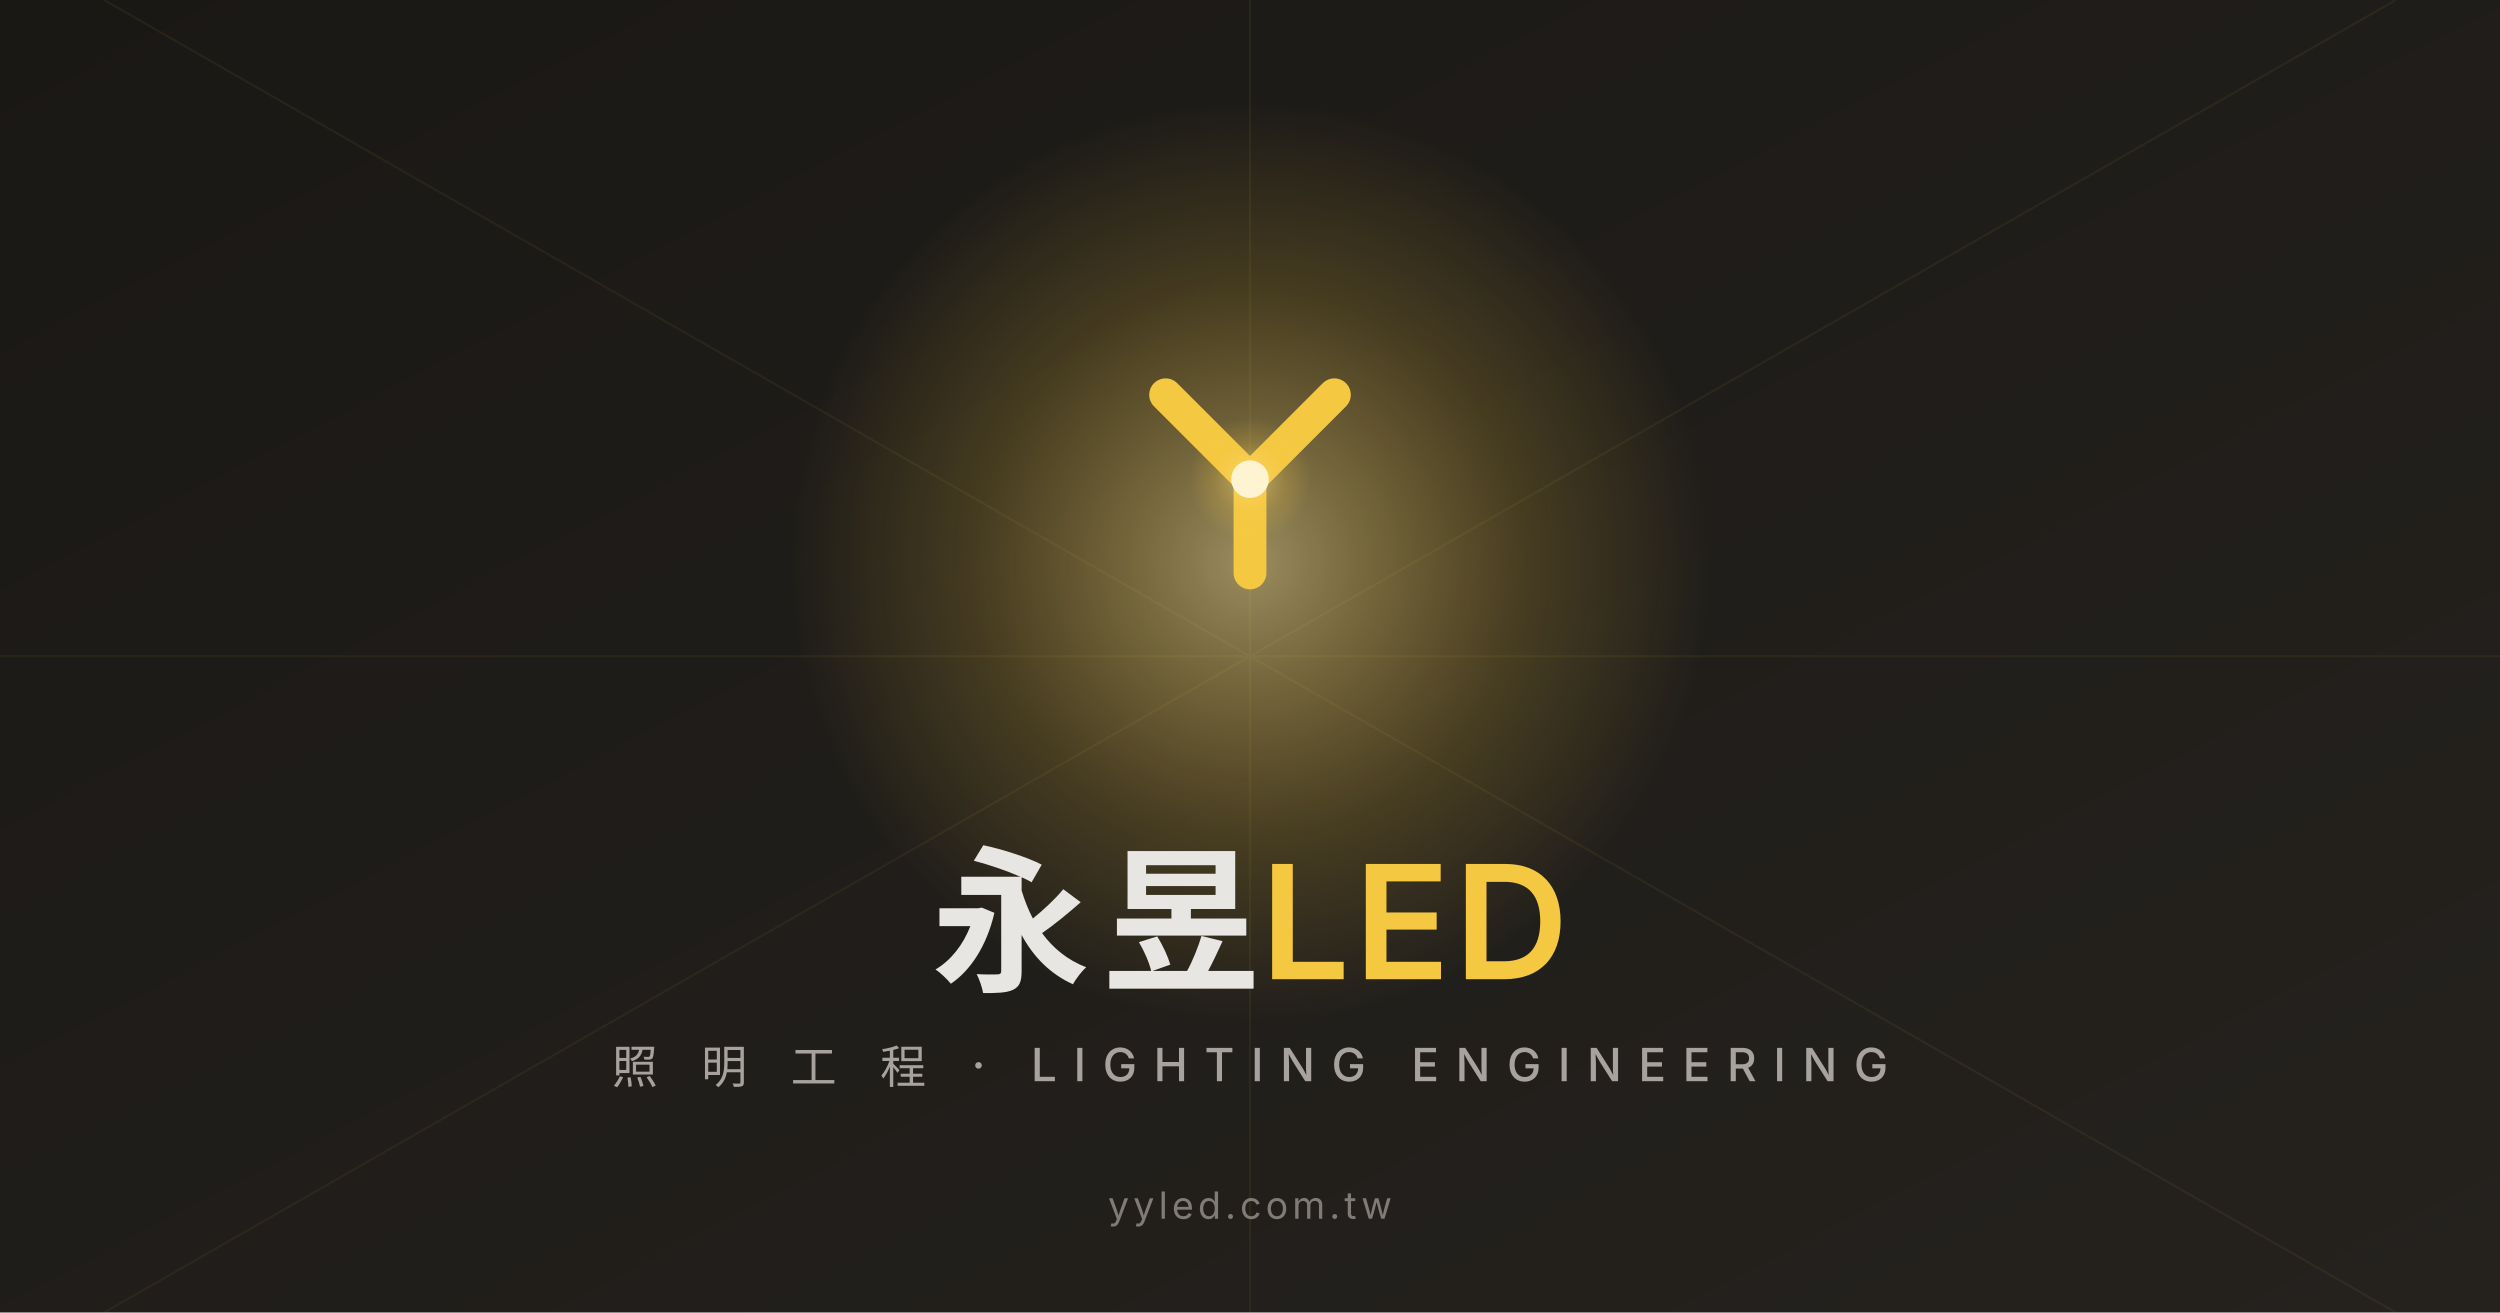
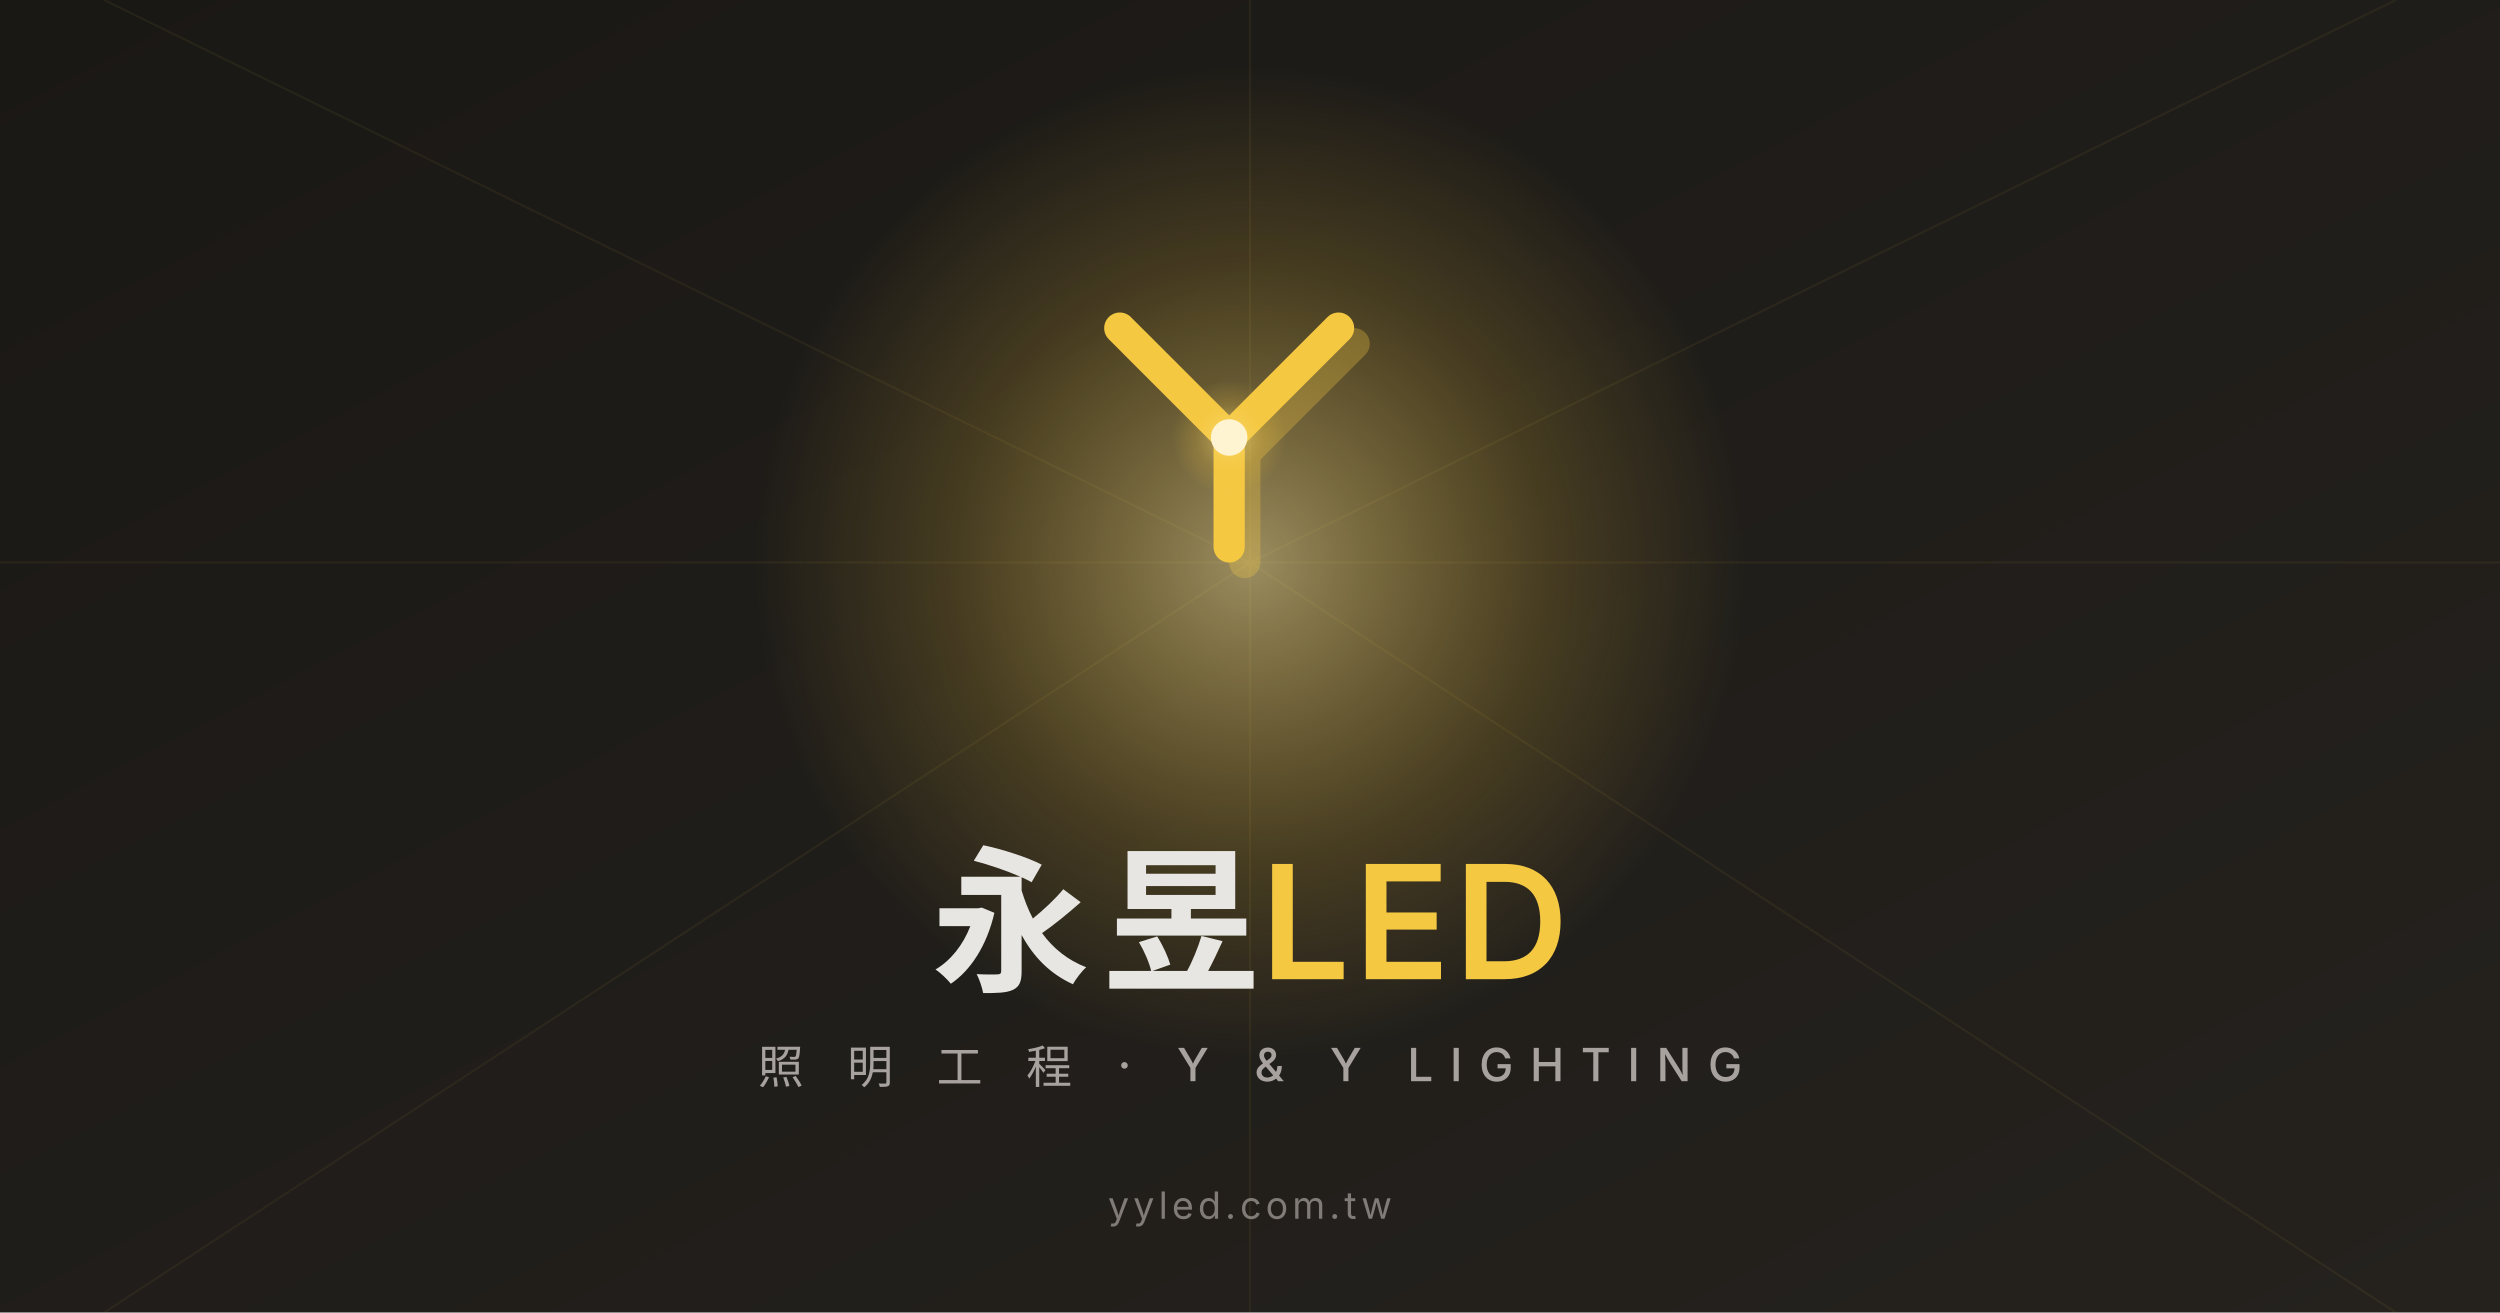
<svg xmlns="http://www.w3.org/2000/svg" viewBox="0 0 1200 630" role="img" aria-label="永昱 LED 照明工程">
  <defs>
    <radialGradient id="ogGlow" cx="50%" cy="50%" r="50%">
      <stop offset="0%" stop-color="#FFE89A" stop-opacity="0.55" />
      <stop offset="60%" stop-color="#F5C842" stop-opacity="0.18" />
      <stop offset="100%" stop-color="#F5C842" stop-opacity="0" />
    </radialGradient>
    <linearGradient id="ogBg" x1="0%" y1="0%" x2="100%" y2="100%">
      <stop offset="0%" stop-color="#1A1815" />
      <stop offset="100%" stop-color="#25221E" />
    </linearGradient>
  </defs>
  <rect width="1200" height="630" fill="url(#ogBg)" />
  <g opacity="0.06" stroke="#F5C842" stroke-width="1" fill="none">
-     <line x1="600" y1="315" x2="50" y2="0" />
-     <line x1="600" y1="315" x2="50" y2="630" />
-     <line x1="600" y1="315" x2="1150" y2="0" />
-     <line x1="600" y1="315" x2="1150" y2="630" />
-     <line x1="600" y1="315" x2="600" y2="0" />
-     <line x1="600" y1="315" x2="600" y2="630" />
-     <line x1="600" y1="315" x2="0" y2="315" />
-     <line x1="600" y1="315" x2="1200" y2="315" />
+     <line x1="600" y1="270" x2="50" y2="0" />
+     <line x1="600" y1="270" x2="50" y2="630" />
+     <line x1="600" y1="270" x2="1150" y2="0" />
+     <line x1="600" y1="270" x2="1150" y2="630" />
+     <line x1="600" y1="270" x2="600" y2="0" />
+     <line x1="600" y1="270" x2="600" y2="630" />
+     <line x1="600" y1="270" x2="0" y2="270" />
+     <line x1="600" y1="270" x2="1200" y2="270" />
  </g>
-   <circle cx="600" cy="270" r="220" fill="url(#ogGlow)" />
-   <g transform="translate(528, 158) scale(2.25)">
-     <g stroke="#F5C842" stroke-width="7" stroke-linecap="round" stroke-linejoin="round" fill="none">
-       <path d="M 14 14 L 32 32" />
-       <path d="M 50 14 L 32 32" />
-       <path d="M 32 32 L 32 52" />
+   <circle cx="600" cy="270" r="240" fill="url(#ogGlow)" />
+   <g transform="translate(510, 130) scale(2.5)">
+     <g stroke="#F5C842" stroke-width="6" stroke-linecap="round" stroke-linejoin="round" fill="none" opacity="0.3" transform="translate(3, 3)">
+       <path d="M 11 11 L 32 32 L 53 11" />
+       <path d="M 32 32 L 32 53" />
    </g>
-     <circle cx="32" cy="32" r="13" fill="url(#ogGlow)" />
-     <circle cx="32" cy="32" r="4" fill="#FFF4D2" />
+     <g stroke="#F5C842" stroke-width="6" stroke-linecap="round" stroke-linejoin="round" fill="none">
+       <path d="M 11 11 L 32 32 L 53 11" />
+       <path d="M 32 32 L 32 53" />
+     </g>
+     <circle cx="32" cy="32" r="11" fill="url(#ogGlow)" />
+     <circle cx="32" cy="32" r="3.5" fill="#FFF4D2" />
  </g>
  <g text-anchor="middle" font-family="'Noto Sans TC','PingFang TC','Microsoft JhengHei',system-ui,sans-serif">
    <text x="600" y="470" font-size="76" font-weight="700" fill="#E8E6E2" letter-spacing="6">
      永昱<tspan fill="#F5C842" font-family="Inter,system-ui,sans-serif" font-weight="600" letter-spacing="2"> LED</tspan>
    </text>
    <text x="600" y="520" font-size="22" font-weight="500" fill="#A8A29E" letter-spacing="8" font-family="Inter,system-ui,sans-serif">
-       照 明 工 程  ·  LIGHTING ENGINEERING
+       照 明 工 程  ·  Y &amp; Y LIGHTING
    </text>
  </g>
  <text x="600" y="585" text-anchor="middle" font-family="Inter,system-ui,sans-serif" font-size="18" font-weight="400" fill="#A8A29E" letter-spacing="2" opacity="0.7">
    yyled.com.tw
  </text>
</svg>
